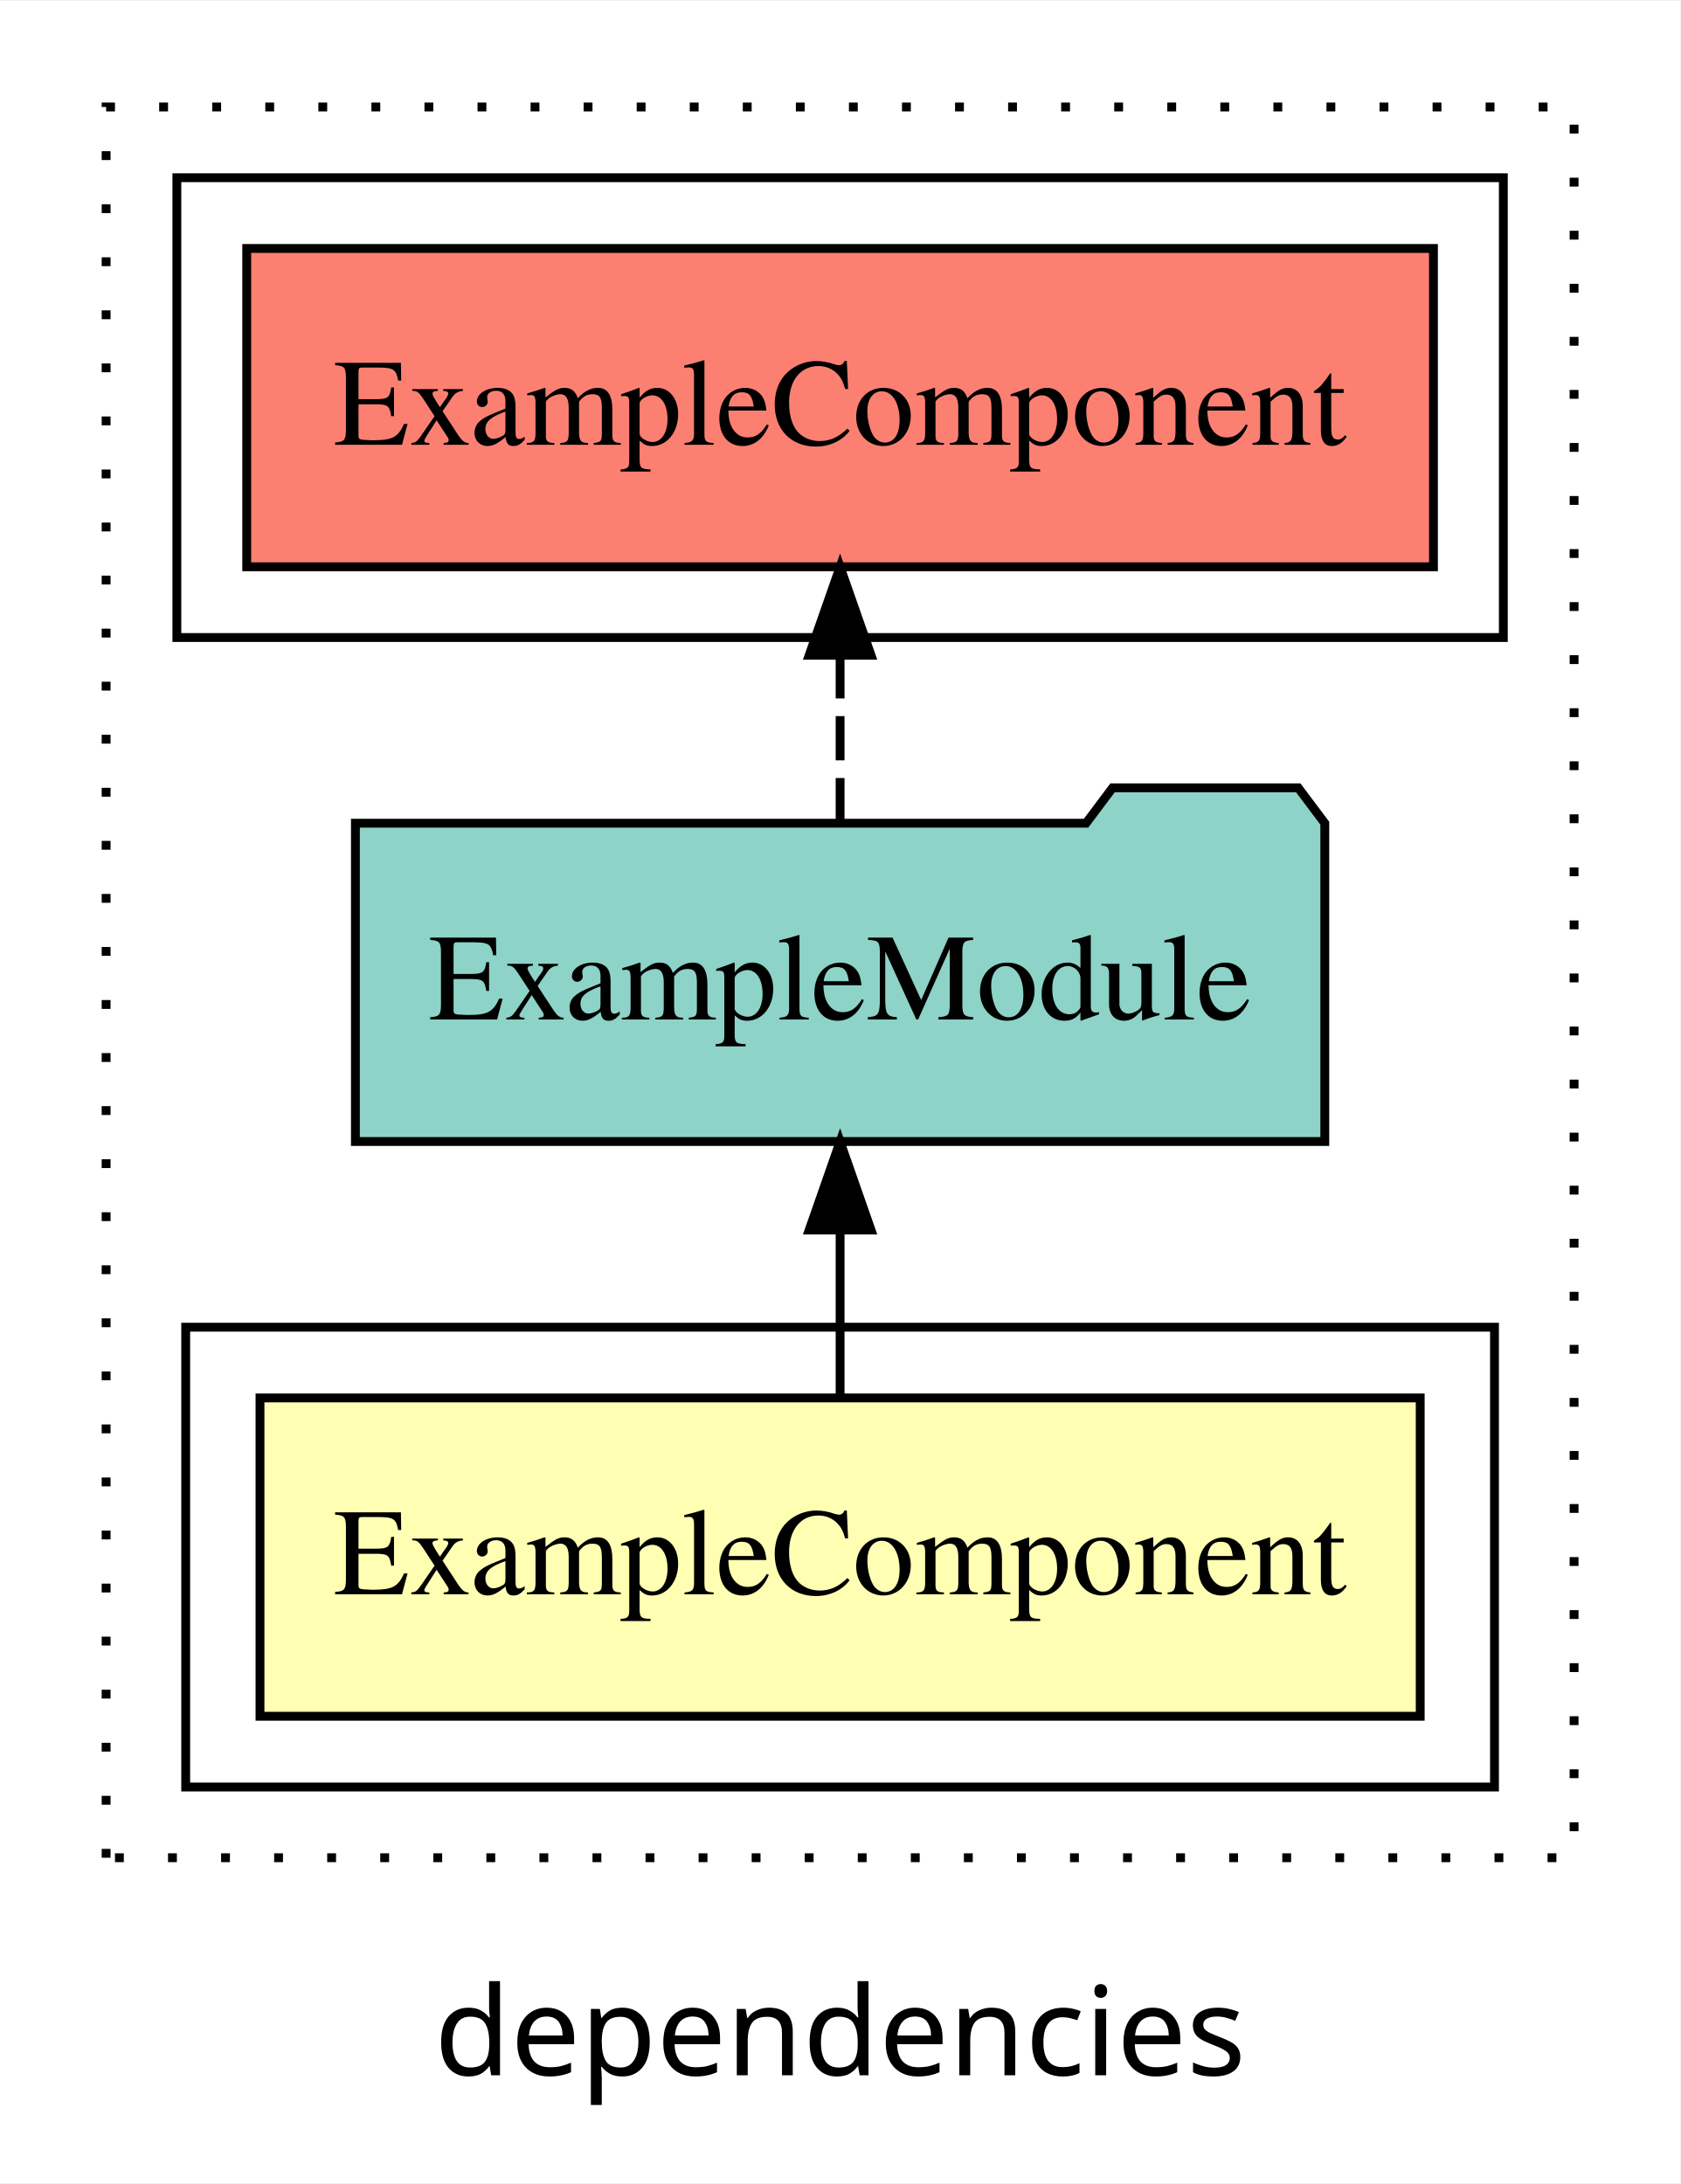
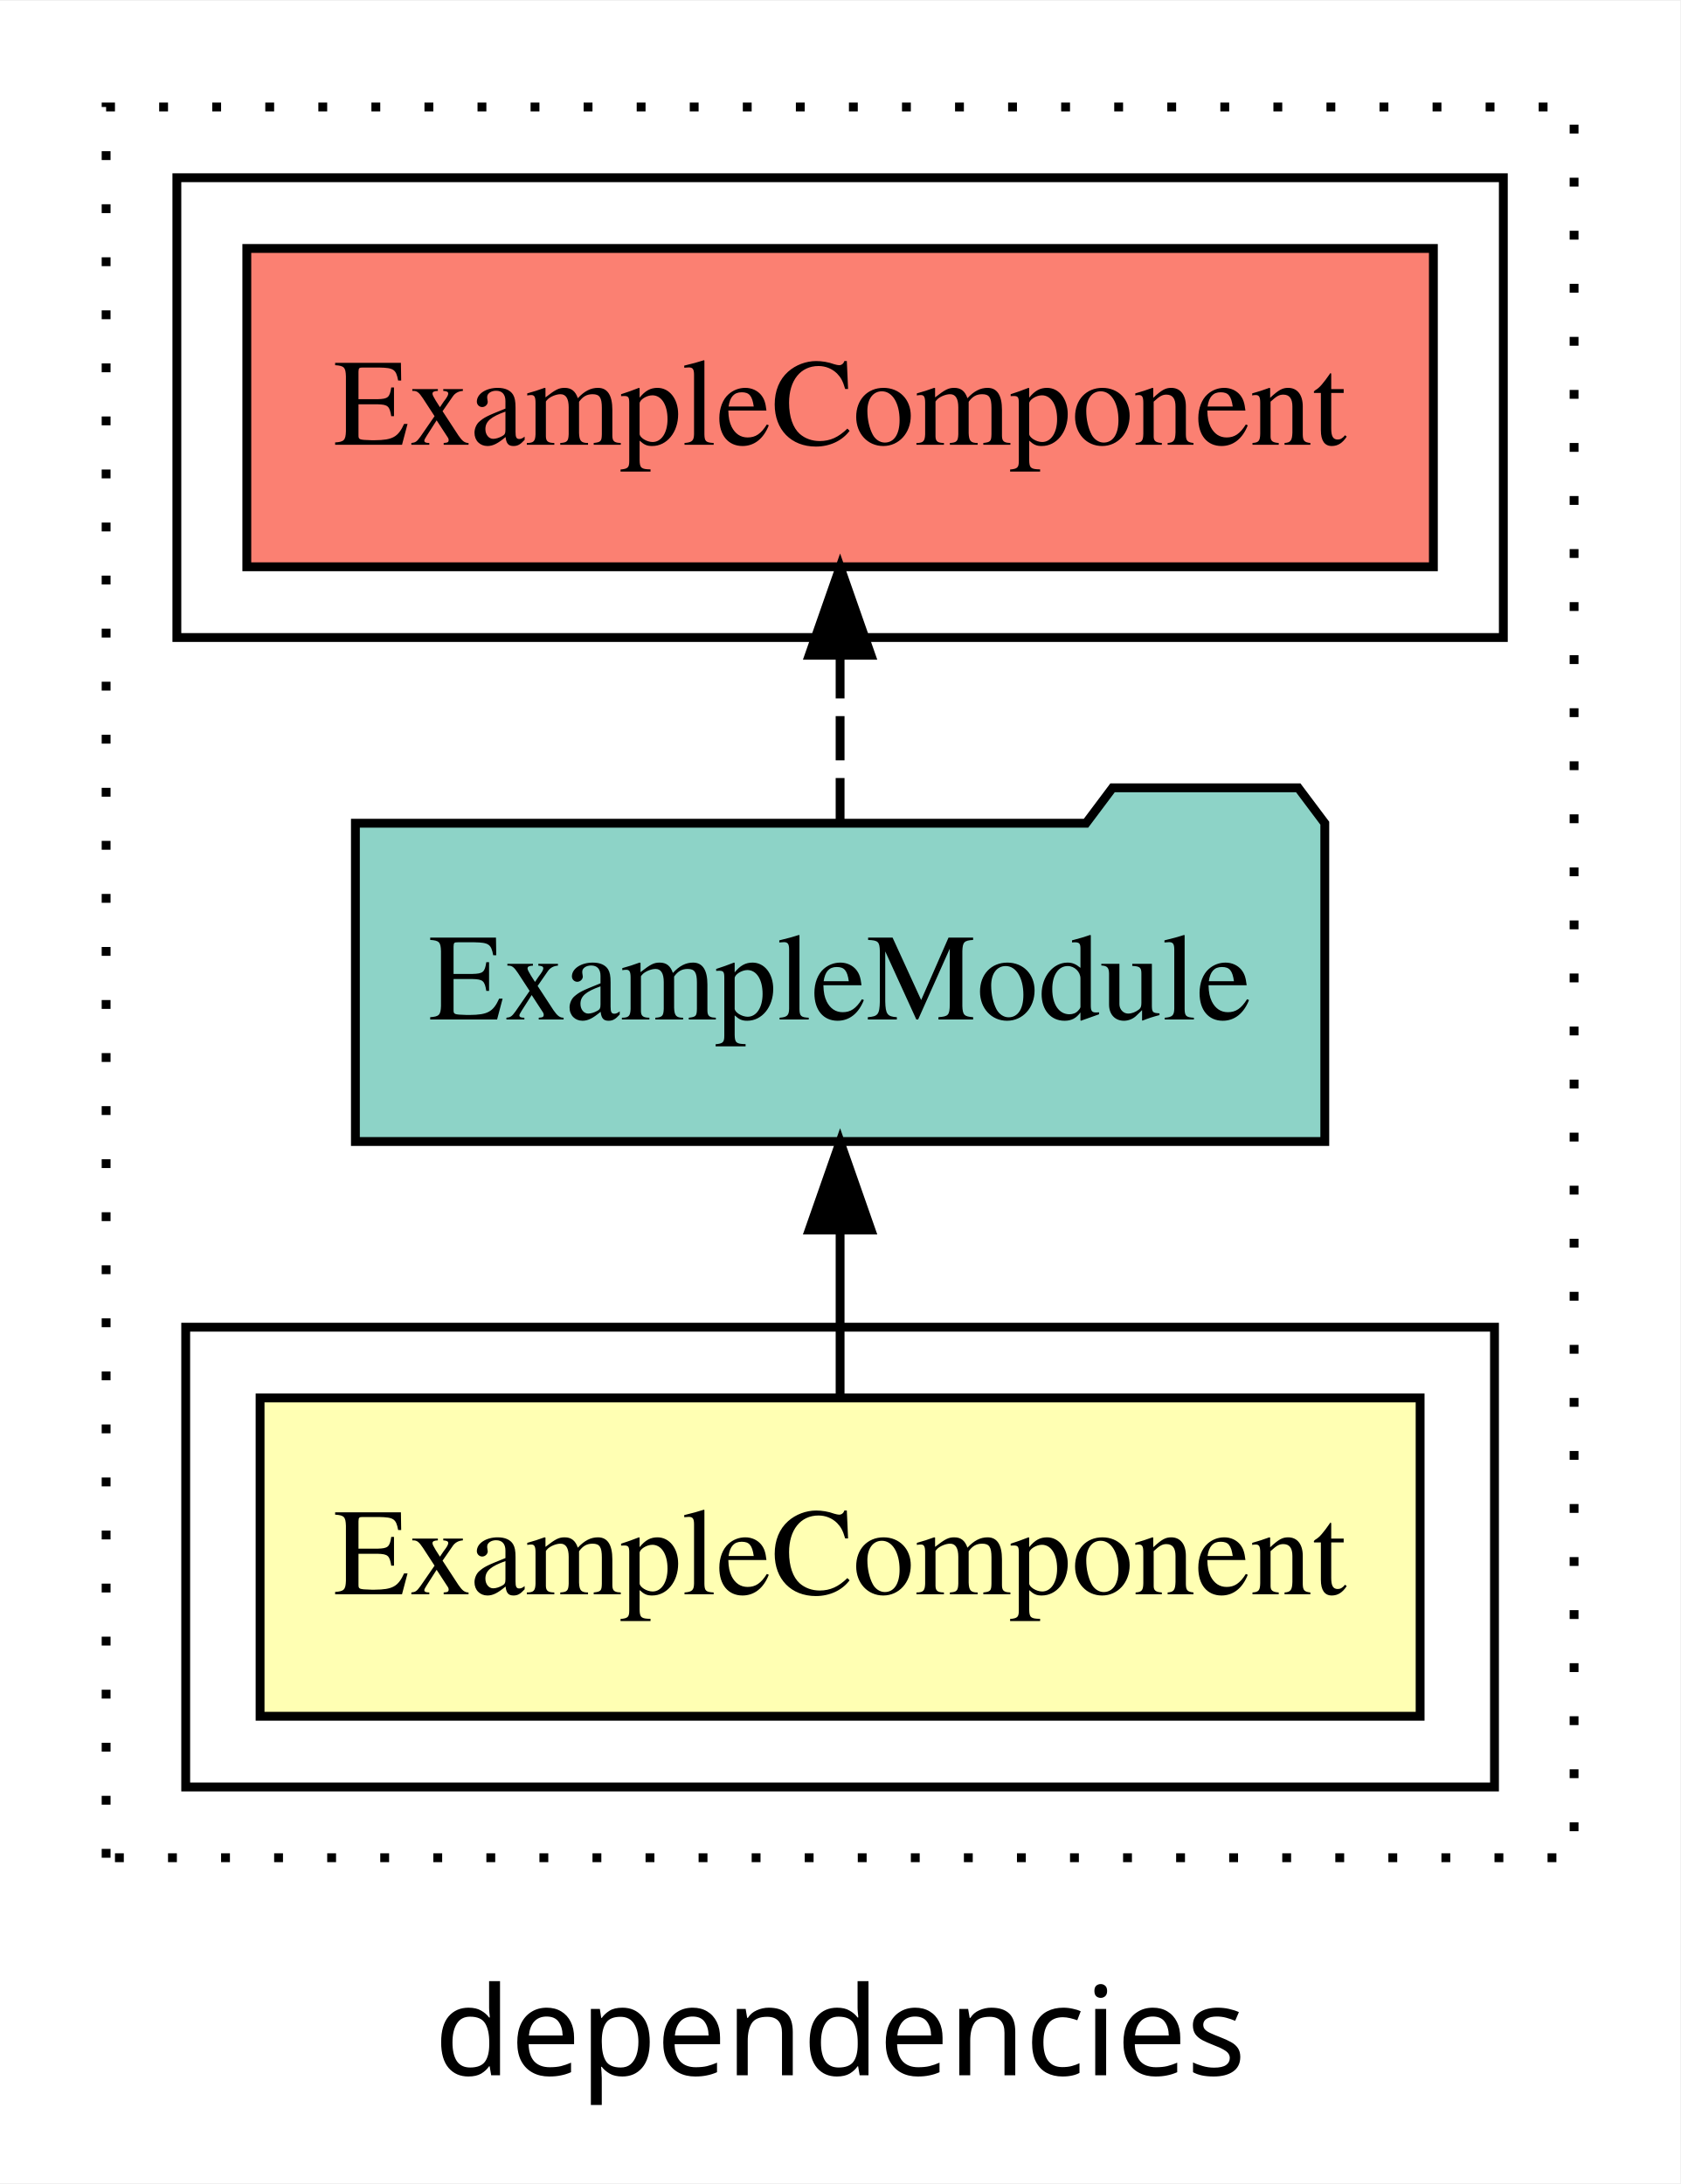
<svg xmlns="http://www.w3.org/2000/svg" width="190pt" height="247pt" viewBox="0.00 0.00 190.00 246.80">
  <g id="graph0" class="graph" transform="scale(1 1) rotate(0) translate(4 242.8)">
    <polygon fill="white" stroke="transparent" points="-4,4 -4,-242.8 186,-242.8 186,4 -4,4" />
    <text text-anchor="middle" x="91" y="-8.2" font-family="sans-serif" font-size="14.00">dependencies</text>
    <g id="clust1" class="cluster">
      <polygon fill="none" stroke="black" stroke-dasharray="1,5" points="8,-32.8 8,-230.8 174,-230.8 174,-32.8 8,-32.8" />
    </g>
    <g id="clust5" class="cluster">
      <polygon fill="none" stroke="black" points="16,-170.8 16,-222.8 166,-222.8 166,-170.8 16,-170.8" />
    </g>
    <g id="clust2" class="cluster">
      <polygon fill="none" stroke="black" points="17,-40.8 17,-92.8 165,-92.8 165,-40.8 17,-40.8" />
    </g>
    <g id="node1" class="node">
-       <polygon fill="#ffffb3" stroke="black" points="156.6,-84.8 25.4,-84.8 25.4,-48.8 156.6,-48.8 156.6,-84.8" />
+       <polygon fill="#ffffb3" stroke="black" points="156.59,-84.8 25.41,-84.8 25.41,-48.8 156.59,-48.8 156.59,-84.8" />
      <text text-anchor="middle" x="91" y="-62.6" font-family="Times,serif" font-size="14.00">ExampleComponent</text>
    </g>
    <g id="node2" class="node">
      <polygon fill="#8dd3c7" stroke="black" points="145.81,-149.8 142.81,-153.8 121.81,-153.8 118.81,-149.8 36.19,-149.8 36.19,-113.8 145.81,-113.8 145.81,-149.8" />
      <text text-anchor="middle" x="91" y="-127.6" font-family="Times,serif" font-size="14.00">ExampleModule</text>
    </g>
    <g id="edge1" class="edge">
      <path fill="none" stroke="black" d="M91,-84.91C91,-84.91 91,-103.79 91,-103.79" />
      <polygon fill="black" stroke="black" points="87.5,-103.79 91,-113.79 94.5,-103.79 87.5,-103.79" />
    </g>
    <g id="node3" class="node">
-       <polygon fill="#fb8072" stroke="black" points="158.1,-214.8 23.9,-214.8 23.9,-178.8 158.1,-178.8 158.1,-214.8" />
+       <polygon fill="#fb8072" stroke="black" points="158.09,-214.8 23.91,-214.8 23.91,-178.8 158.09,-178.8 158.09,-214.8" />
      <text text-anchor="middle" x="91" y="-192.6" font-family="Times,serif" font-size="14.00">ExampleComponent </text>
    </g>
    <g id="edge2" class="edge">
      <path fill="none" stroke="black" stroke-dasharray="5,2" d="M91,-149.91C91,-149.91 91,-168.79 91,-168.79" />
      <polygon fill="black" stroke="black" points="87.5,-168.79 91,-178.79 94.5,-168.79 87.5,-168.79" />
    </g>
  </g>
</svg>
